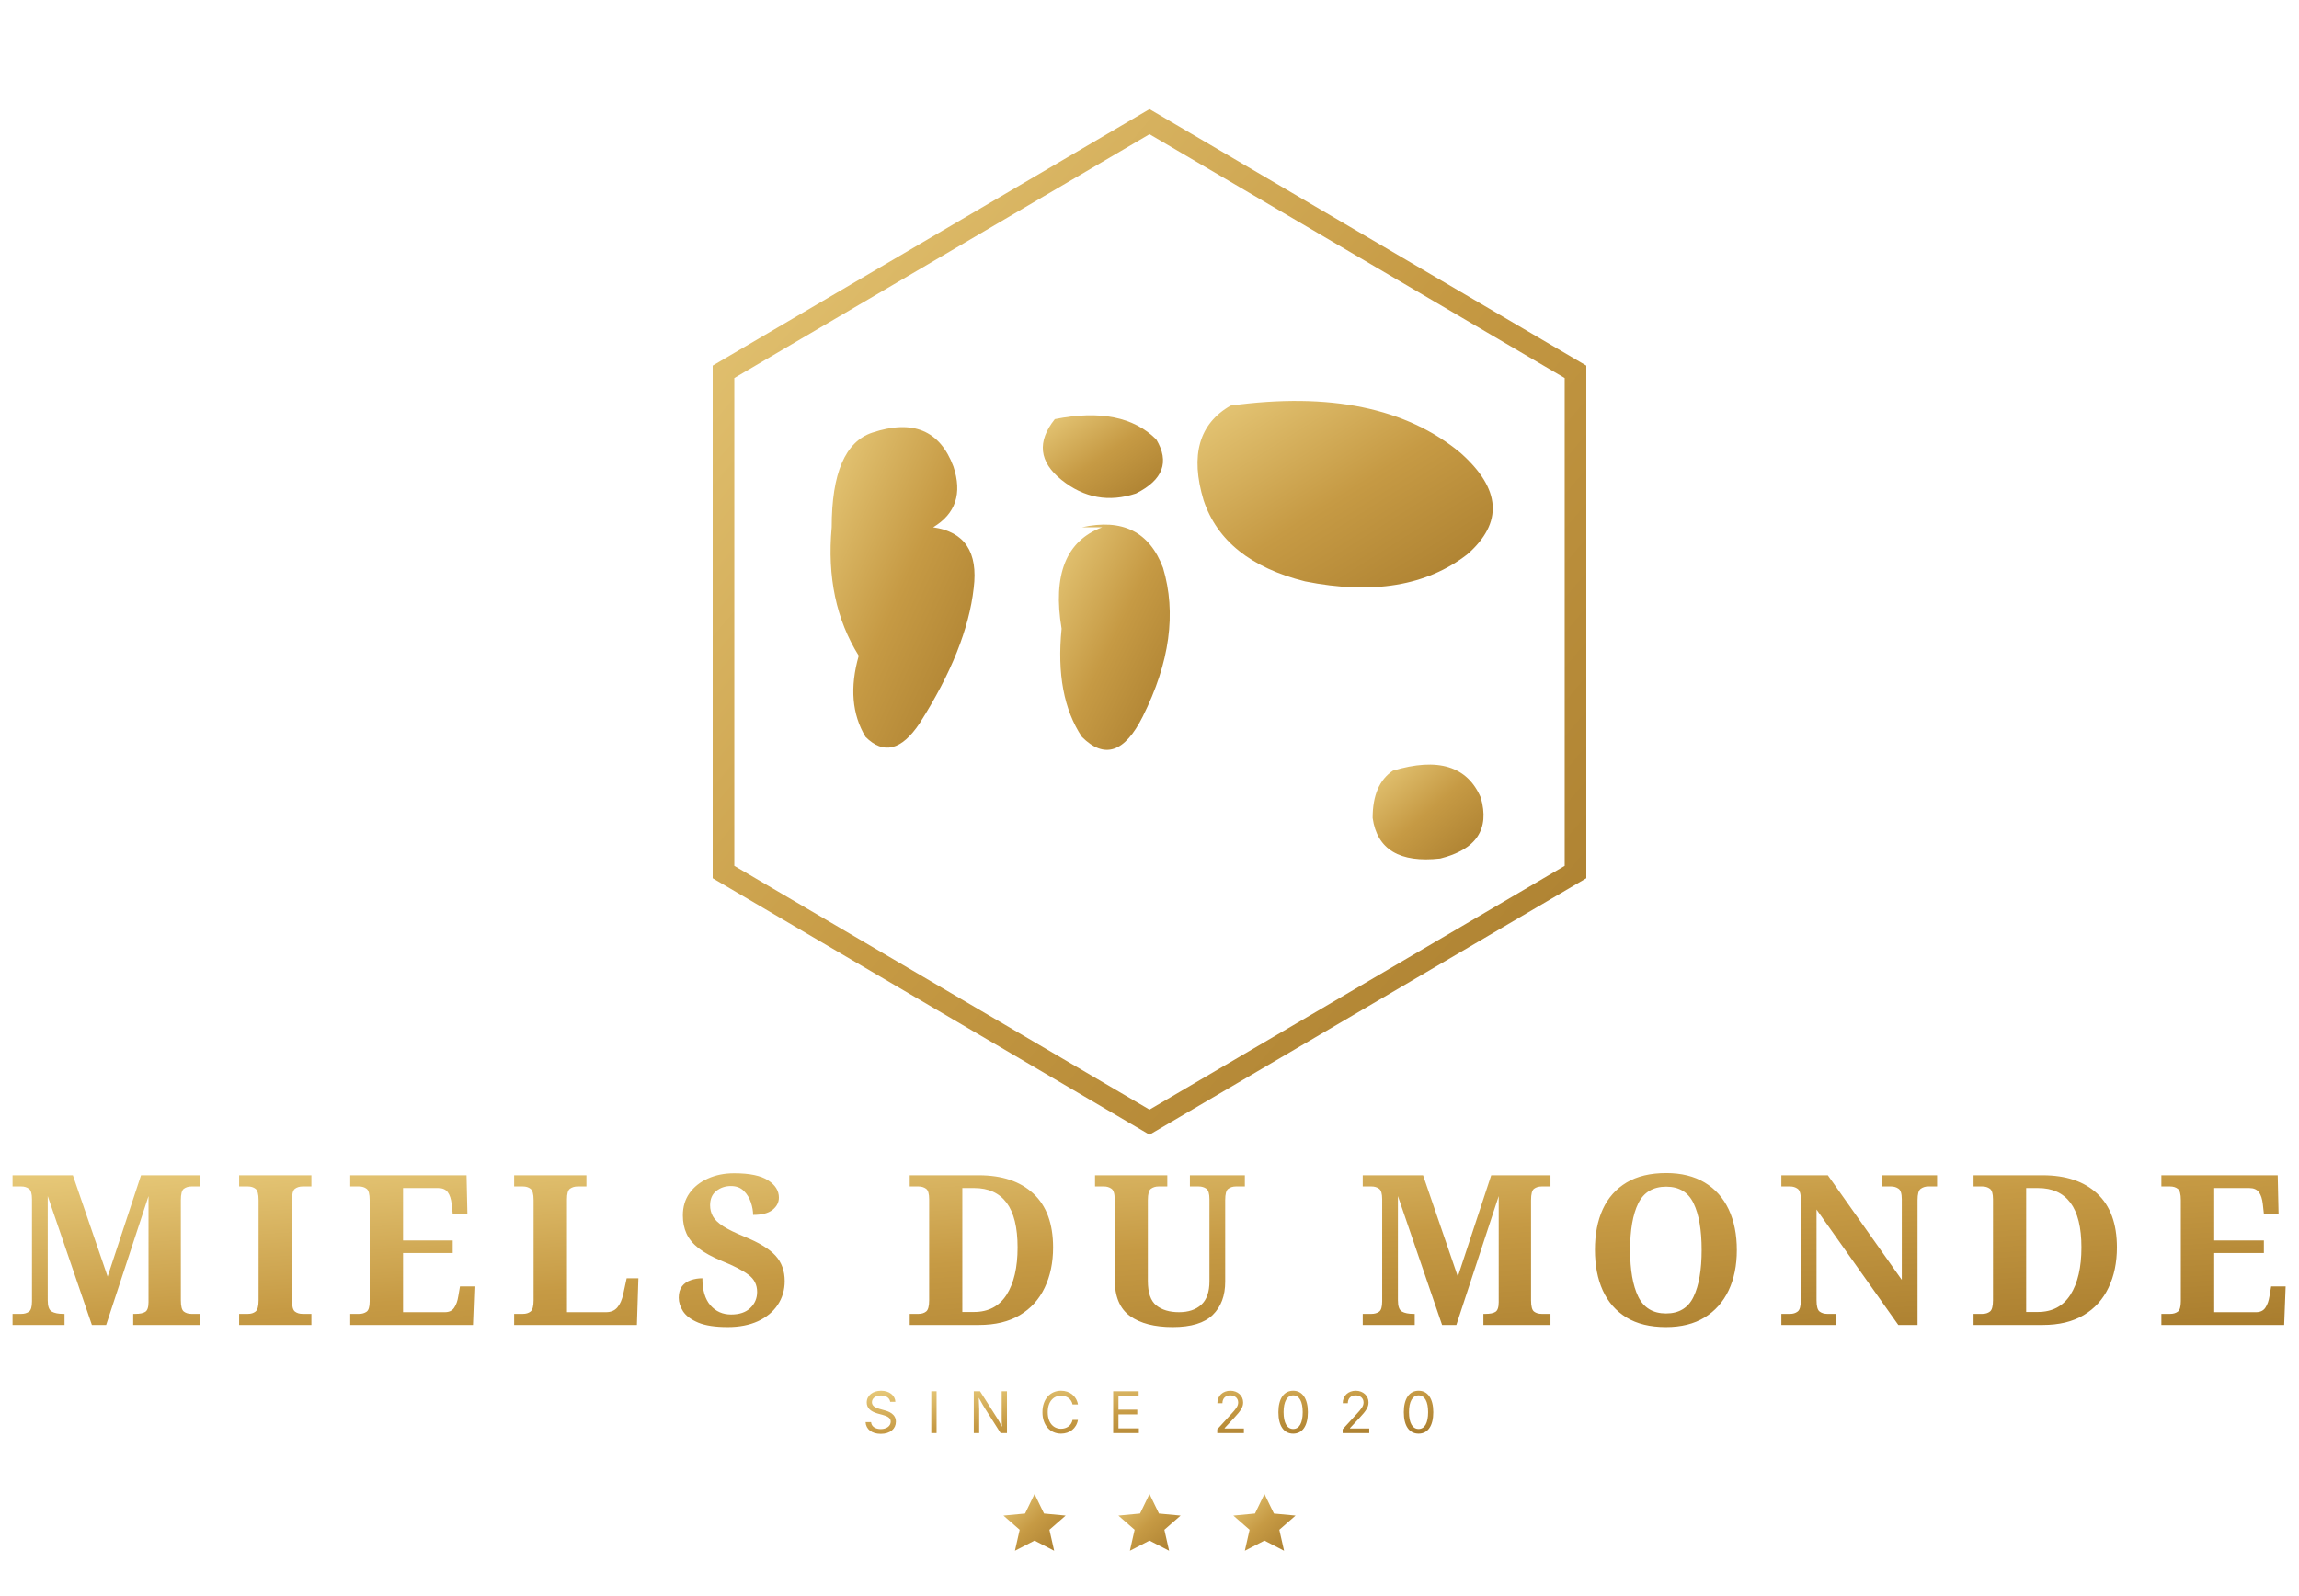
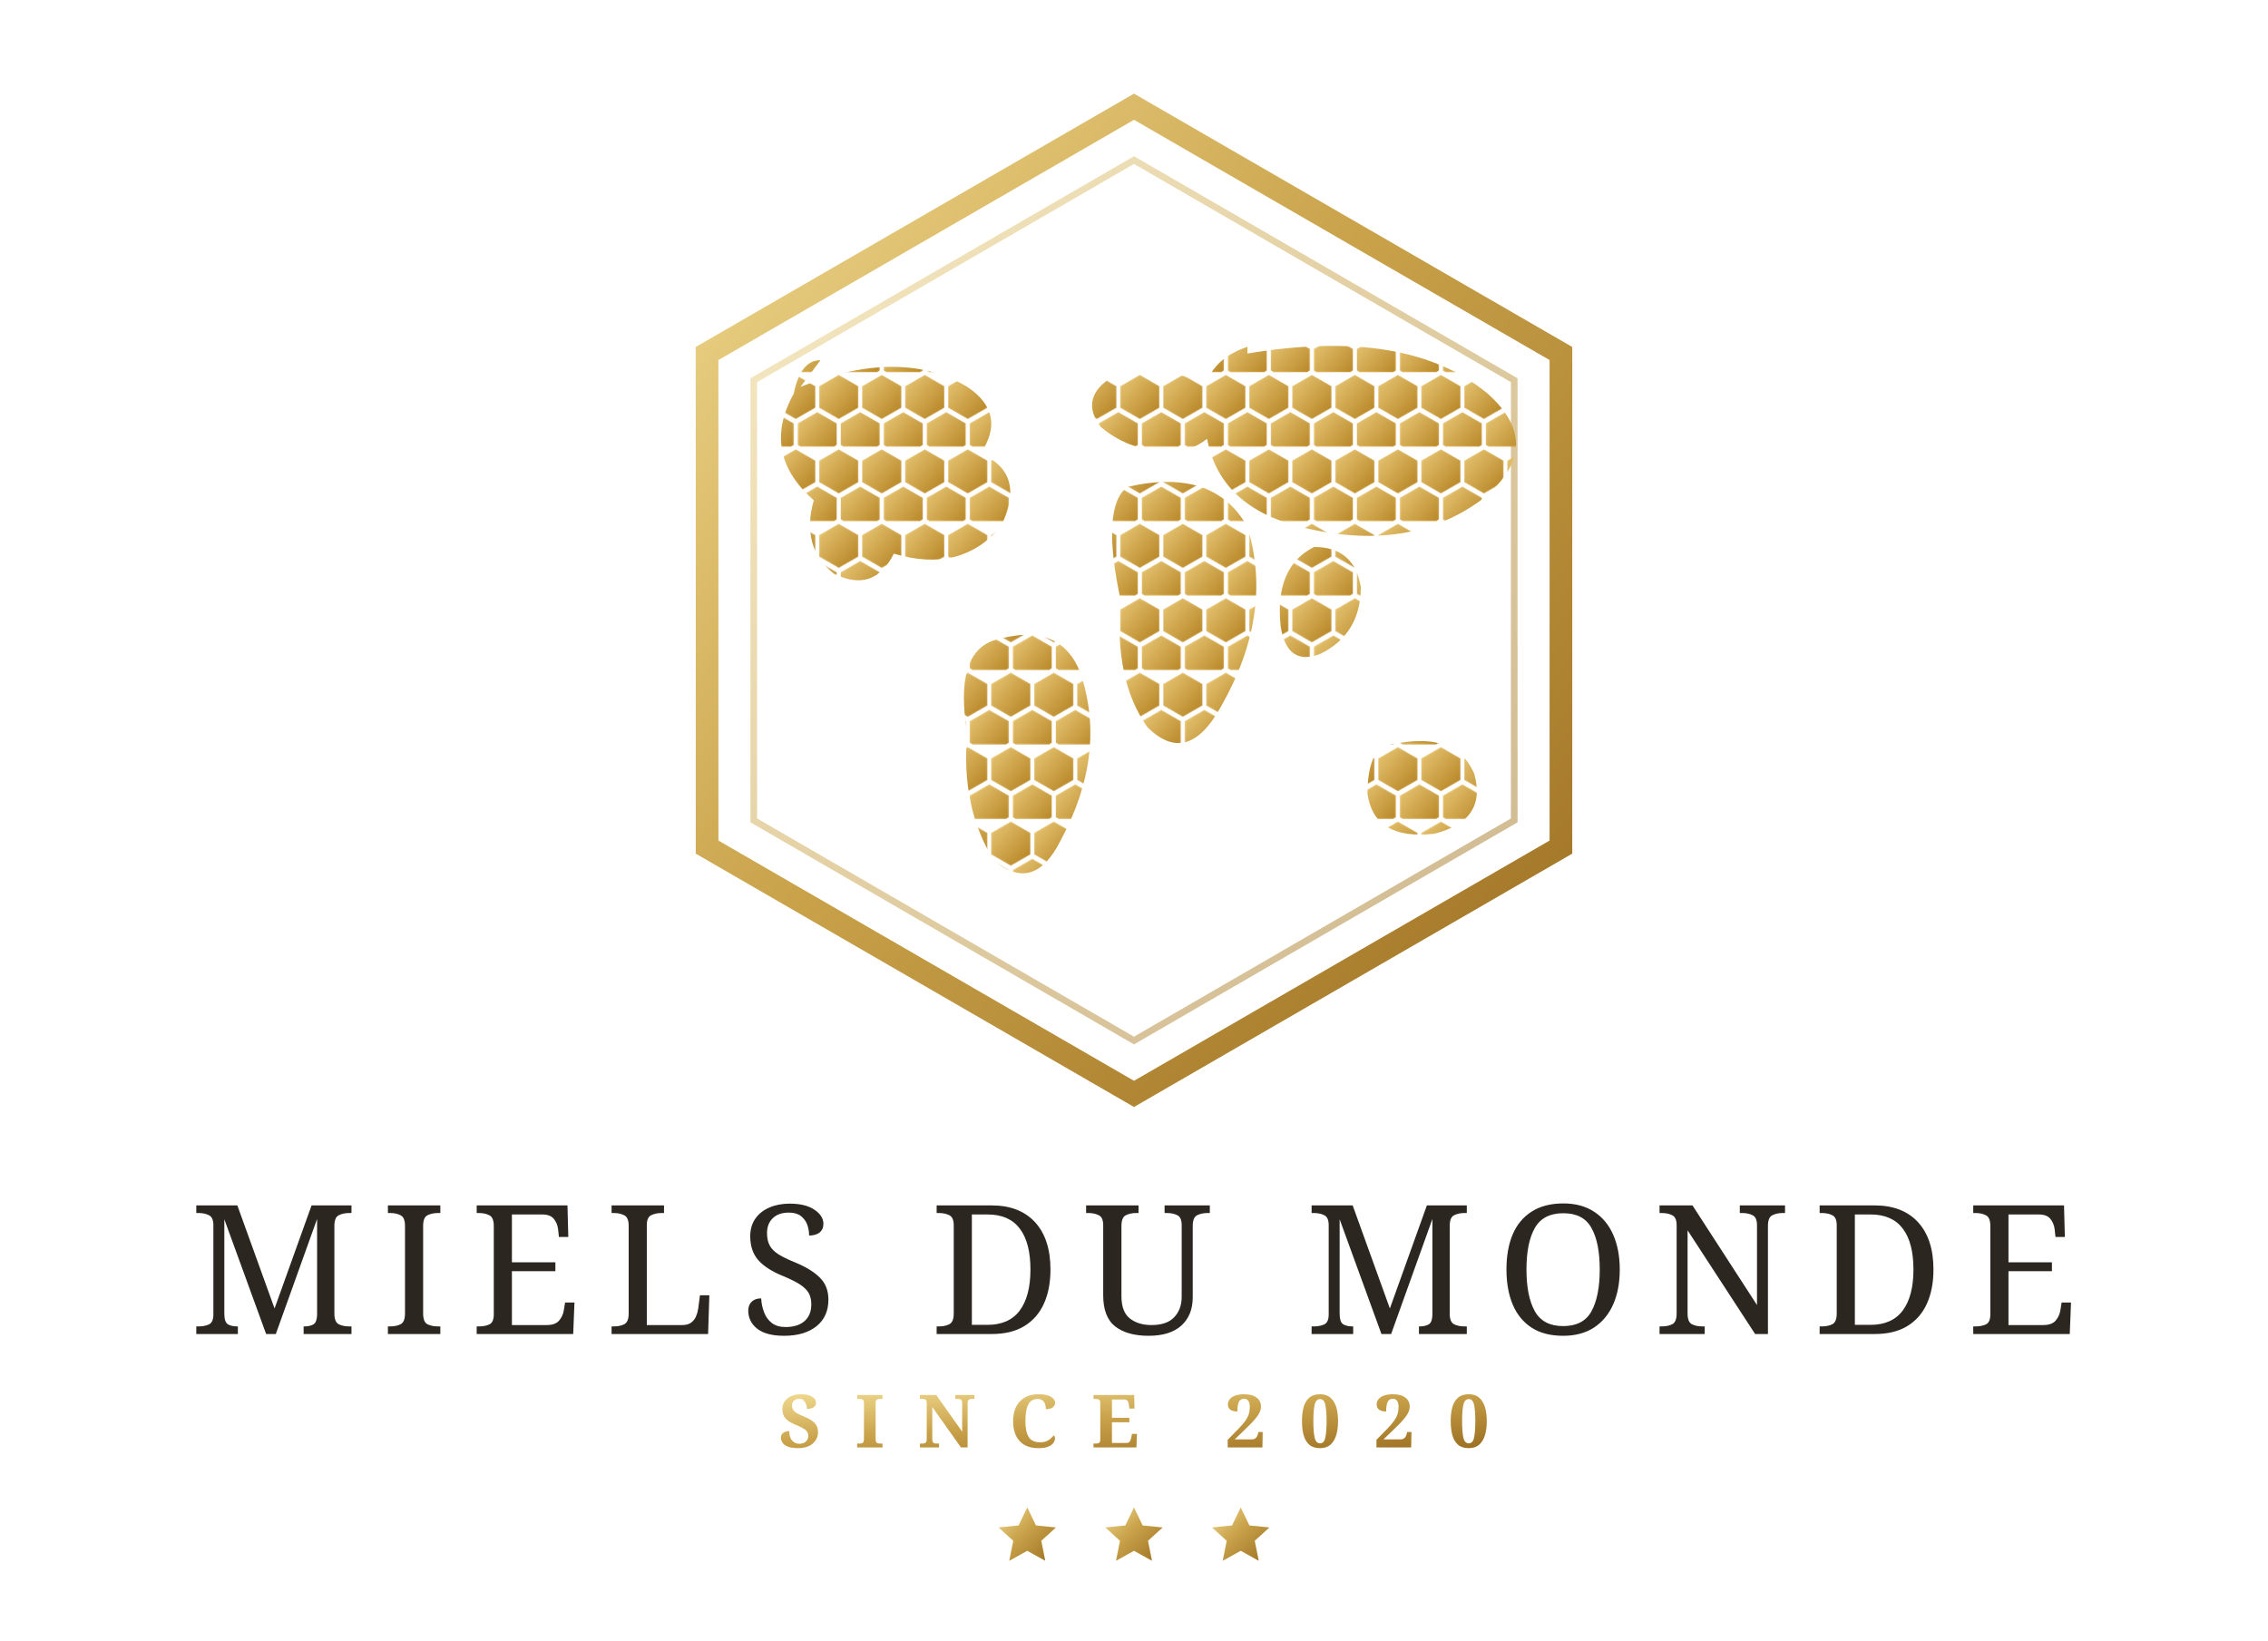
- <svg xmlns="http://www.w3.org/2000/svg" viewBox="0 0 340 236" role="img" aria-label="Miels du Monde">
+ <svg xmlns="http://www.w3.org/2000/svg" viewBox="0 0 340 246" role="img" aria-label="Miels du Monde">
  <defs>
    <linearGradient id="gold" x1="0" y1="0" x2="1" y2="1">
-       <stop offset="0" stop-color="#e7c979" />
-       <stop offset=".5" stop-color="#c69a44" />
-       <stop offset="1" stop-color="#a97d2e" />
+       <stop offset="0" stop-color="#f0d98f" />
+       <stop offset=".45" stop-color="#c9a24a" />
+       <stop offset="1" stop-color="#9c6f22" />
    </linearGradient>
-     <clipPath id="hex">
-       <path d="M170 18 L233 55 V129 L170 166 L107 129 V55 Z" />
+     <linearGradient id="goldT" x1="0" y1="0" x2="1" y2="1">
+       <stop offset="0" stop-color="#e9c877" />
+       <stop offset="1" stop-color="#b3801f" />
+     </linearGradient>
+     <pattern id="hc" width="10.4" height="18" patternUnits="userSpaceOnUse" patternTransform="scale(.62)">
+       <g fill="url(#goldT)">
+         <polygon points="5.2,0.7 9.9,3.4 9.9,8.6 5.2,11.3 0.5,8.6 0.5,3.4" />
+         <polygon points="0,9.7 4.7,12.4 4.7,17.6 0,20.3 -4.7,17.6 -4.7,12.4" />
+         <polygon points="10.4,9.7 15.1,12.4 15.1,17.6 10.4,20.3 5.7,17.6 5.7,12.4" />
+       </g>
+     </pattern>
+     <clipPath id="continents">
+       <path d="M120 58 q15 -6 25 0 q6 4 2 10 q7 3 3 11 q-6 7 -16 4 q-3 6 -9 3 q-5 -4 -3 -11 q-8 -7 -3 -16 q1 -5 4 -5 Z" />
+       <path d="M149 96 q10 -3 13 5 q4 12 -3 25 q-4 8 -10 3 q-5 -8 -4 -19 q-2 -12 4 -14 Z" />
+       <path d="M166 57 q11 -3 16 2 q3 5 -3 8 q-8 2 -14 -3 q-3 -4 1 -7 Z" />
+       <path d="M169 73 q13 -3 18 6 q4 13 -4 27 q-5 9 -11 3 q-5 -7 -4 -19 q-3 -14 1 -17 Z" />
+       <path d="M187 53 q24 -4 36 6 q9 8 -1 16 q-11 8 -27 4 q-12 -3 -14 -13 q-3 -11 6 -14 Z" />
+       <path d="M197 82 q6 0 7 6 q0 7 -6 10 q-5 2 -6 -4 q-1 -9 5 -12 Z" />
+       <path d="M207 112 q11 -3 14 4 q2 7 -6 9 q-9 1 -10 -6 q0 -5 2 -7 Z" />
    </clipPath>
  </defs>
-   <path d="M170 18 L233 55 V129 L170 166 L107 129 V55 Z" fill="none" stroke="url(#gold)" stroke-width="3.2" />
-   <g clip-path="url(#hex)" fill="url(#gold)">
-     <path d="M129 64 q9 -3 12 5 q2 6 -3 9 q7 1 6 9 q-1 9 -8 20 q-4 6 -8 2 q-3 -5 -1 -12 q-5 -8 -4 -19 q0 -12 6 -14 Z" />
-     <path d="M156 62 q10 -2 15 3 q3 5 -3 8 q-6 2 -11 -2 q-5 -4 -1 -9 Z" />
-     <path d="M160 78 q9 -2 12 6 q3 10 -3 22 q-4 8 -9 3 q-4 -6 -3 -16 q-2 -12 6 -15 Z" />
-     <path d="M182 60 q22 -3 34 7 q9 8 1 15 q-9 7 -24 4 q-12 -3 -15 -12 q-3 -10 4 -14 Z" />
-     <path d="M206 114 q10 -3 13 4 q2 7 -6 9 q-9 1 -10 -6 q0 -5 3 -7 Z" />
+   <path d="M170 16 L234 53 V127 L170 164 L106 127 V53 Z" fill="none" stroke="url(#gold)" stroke-width="3.4" />
+   <path d="M170 24 L227 57 V123 L170 156 L113 123 V57 Z" fill="none" stroke="url(#gold)" stroke-width="1" opacity=".5" />
+   <g clip-path="url(#continents)">
+     <rect x="100" y="40" width="140" height="100" fill="url(#hc)" />
  </g>
-   <text x="170" y="196" text-anchor="middle" font-family="'Cormorant Garamond',Fraunces,Georgia,serif" font-weight="600" font-size="31" letter-spacing="4" fill="url(#gold)">MIELS DU MONDE</text>
-   <text x="170" y="212" text-anchor="middle" font-family="Inter,sans-serif" font-size="8.5" letter-spacing="4" fill="url(#gold)">SINCE 2020</text>
-   <g fill="url(#gold)" transform="translate(153,221)">
-     <path d="M0 0l1.4 2.9 3.2.3-2.4 2.1.7 3.1L0 6.9-2.9 8.4l.7-3.1-2.4-2.1 3.2-.3z" />
-     <path d="M17 0l1.4 2.9 3.2.3-2.4 2.1.7 3.1L17 6.9l-2.9 1.5.7-3.1-2.4-2.1 3.2-.3z" />
-     <path d="M34 0l1.4 2.9 3.2.3-2.4 2.1.7 3.1L34 6.9l-2.9 1.5.7-3.1-2.4-2.1 3.2-.3z" />
+   <text x="170" y="200" text-anchor="middle" font-family="'Cormorant Garamond','Fraunces',Georgia,serif" font-weight="500" font-size="27" letter-spacing="3.4" fill="#2c2620">MIELS DU MONDE</text>
+   <text x="170" y="217" text-anchor="middle" font-family="'Cormorant Garamond',serif" font-weight="600" font-size="11" letter-spacing="5" fill="url(#gold)">SINCE 2020</text>
+   <line x1="118" y1="230" x2="150" y2="230" stroke="url(#gold)" stroke-width="1" />
+   <line x1="190" y1="230" x2="222" y2="230" stroke="url(#gold)" stroke-width="1" />
+   <g fill="url(#gold)" transform="translate(154,226)">
+     <path d="M0 0l1.3 2.7 3 .3-2.2 2 .6 3L0 6.5-2.7 8l.6-3-2.2-2 3-.3z" />
+     <path d="M16 0l1.3 2.7 3 .3-2.2 2 .6 3L16 6.5 13.3 8l.6-3-2.2-2 3-.3z" />
+     <path d="M32 0l1.3 2.7 3 .3-2.2 2 .6 3L32 6.5 29.3 8l.6-3-2.2-2 3-.3z" />
  </g>
</svg>
